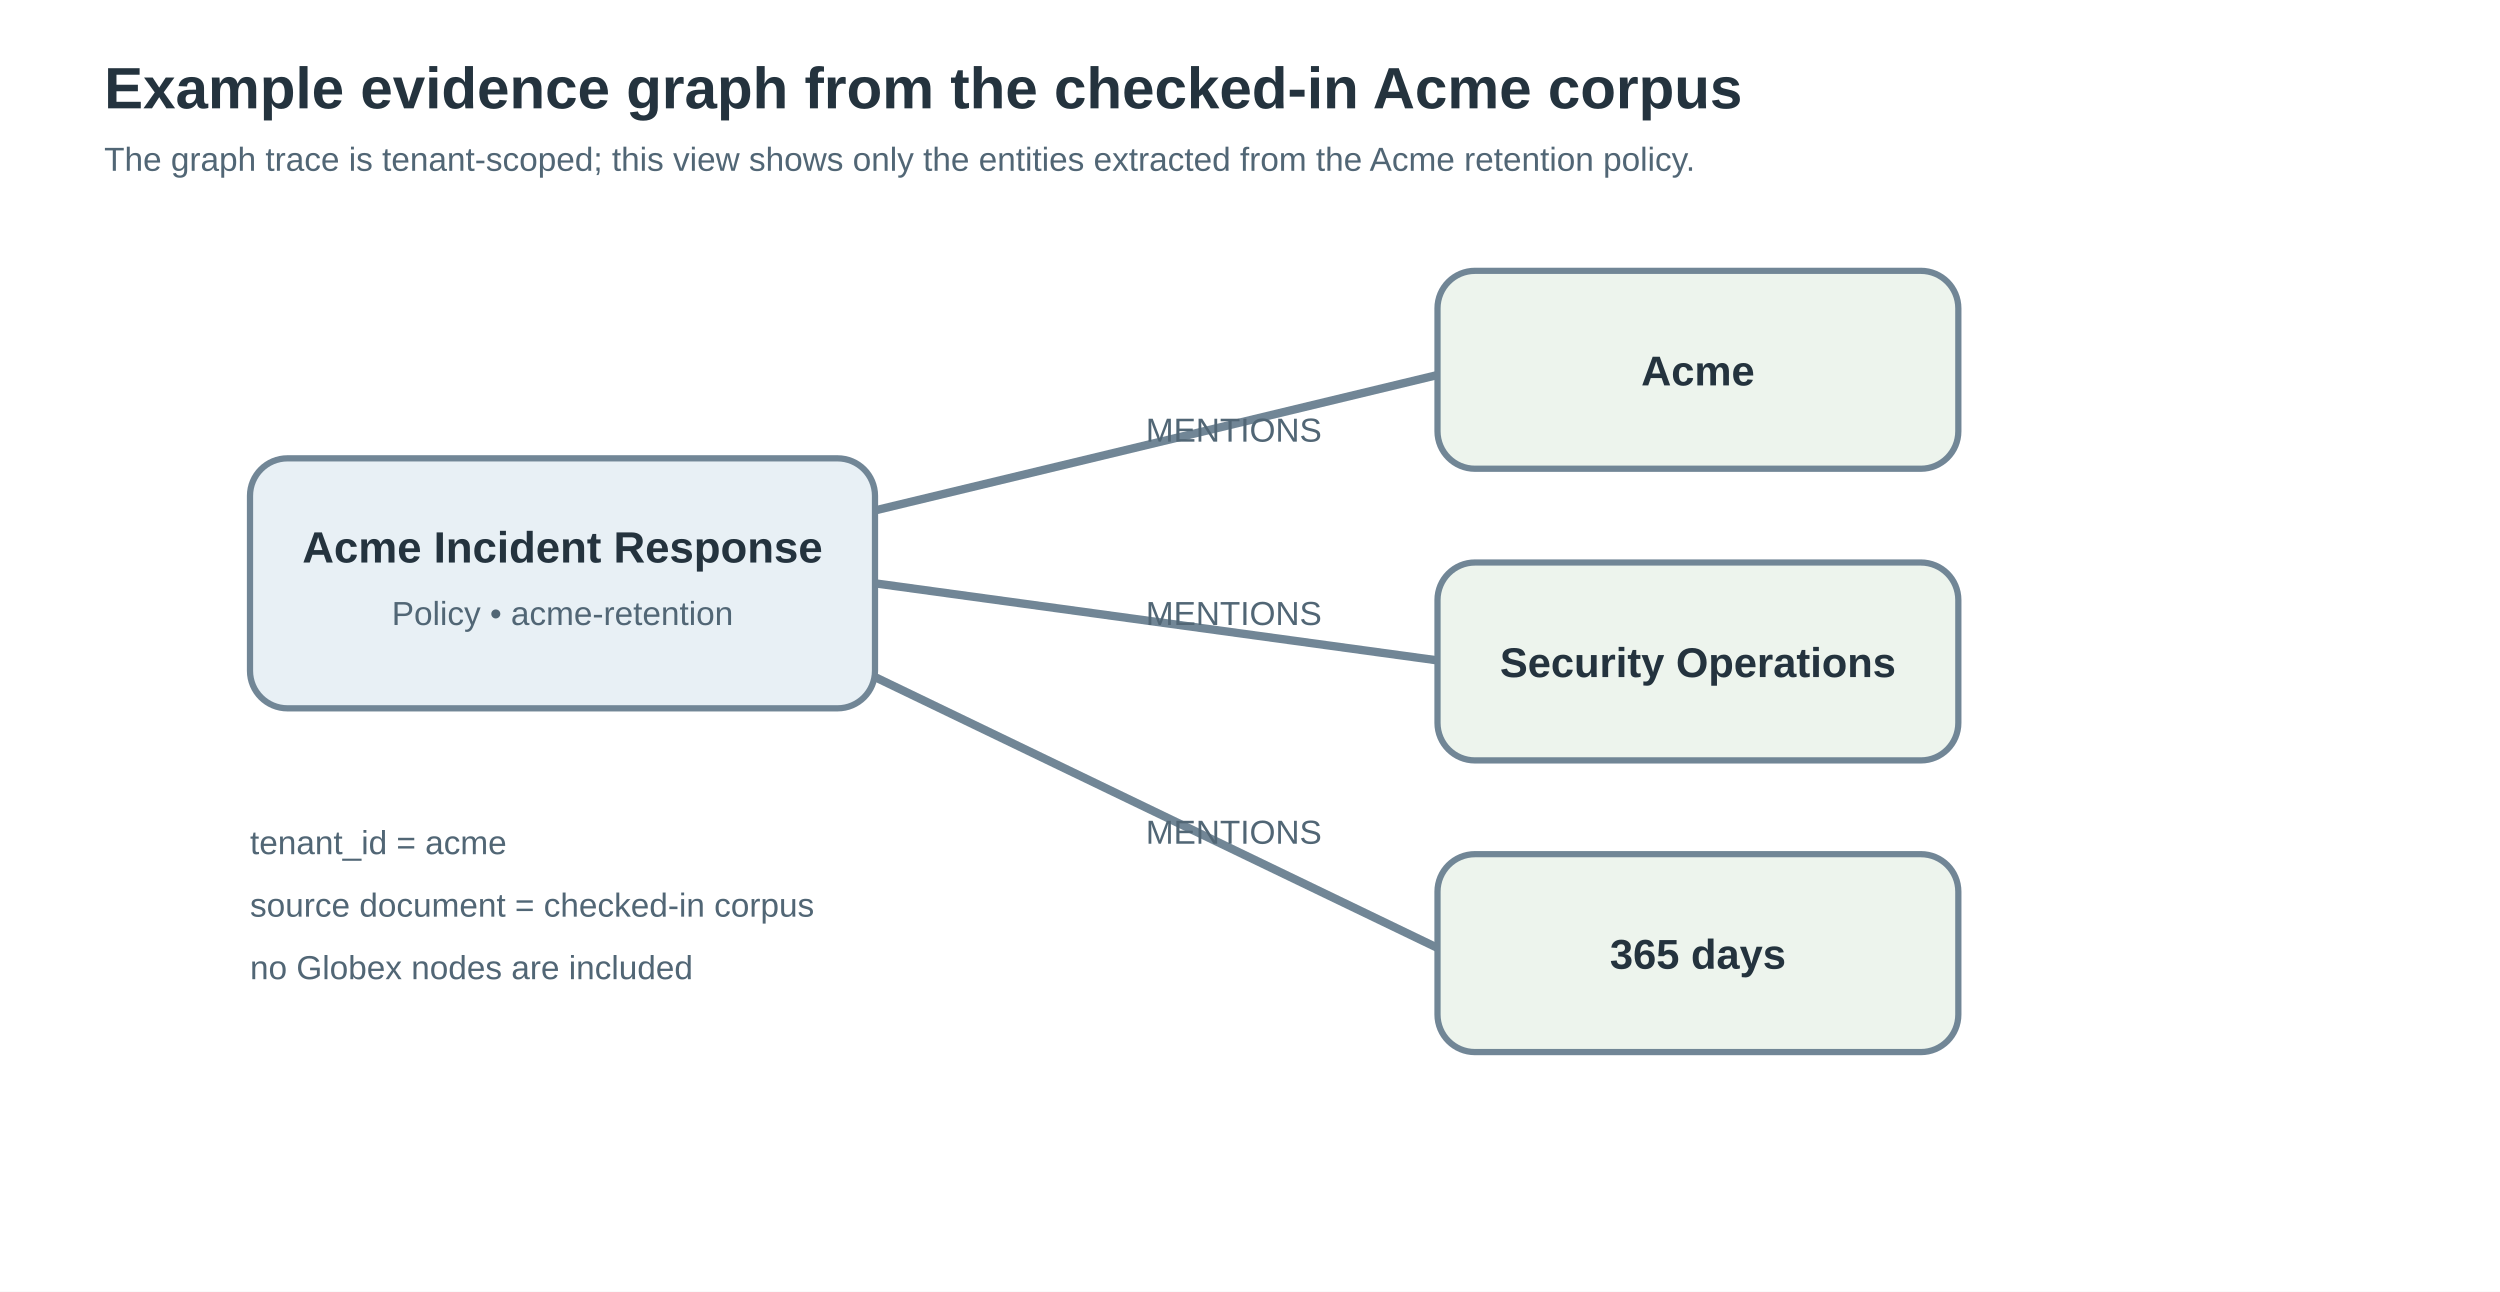
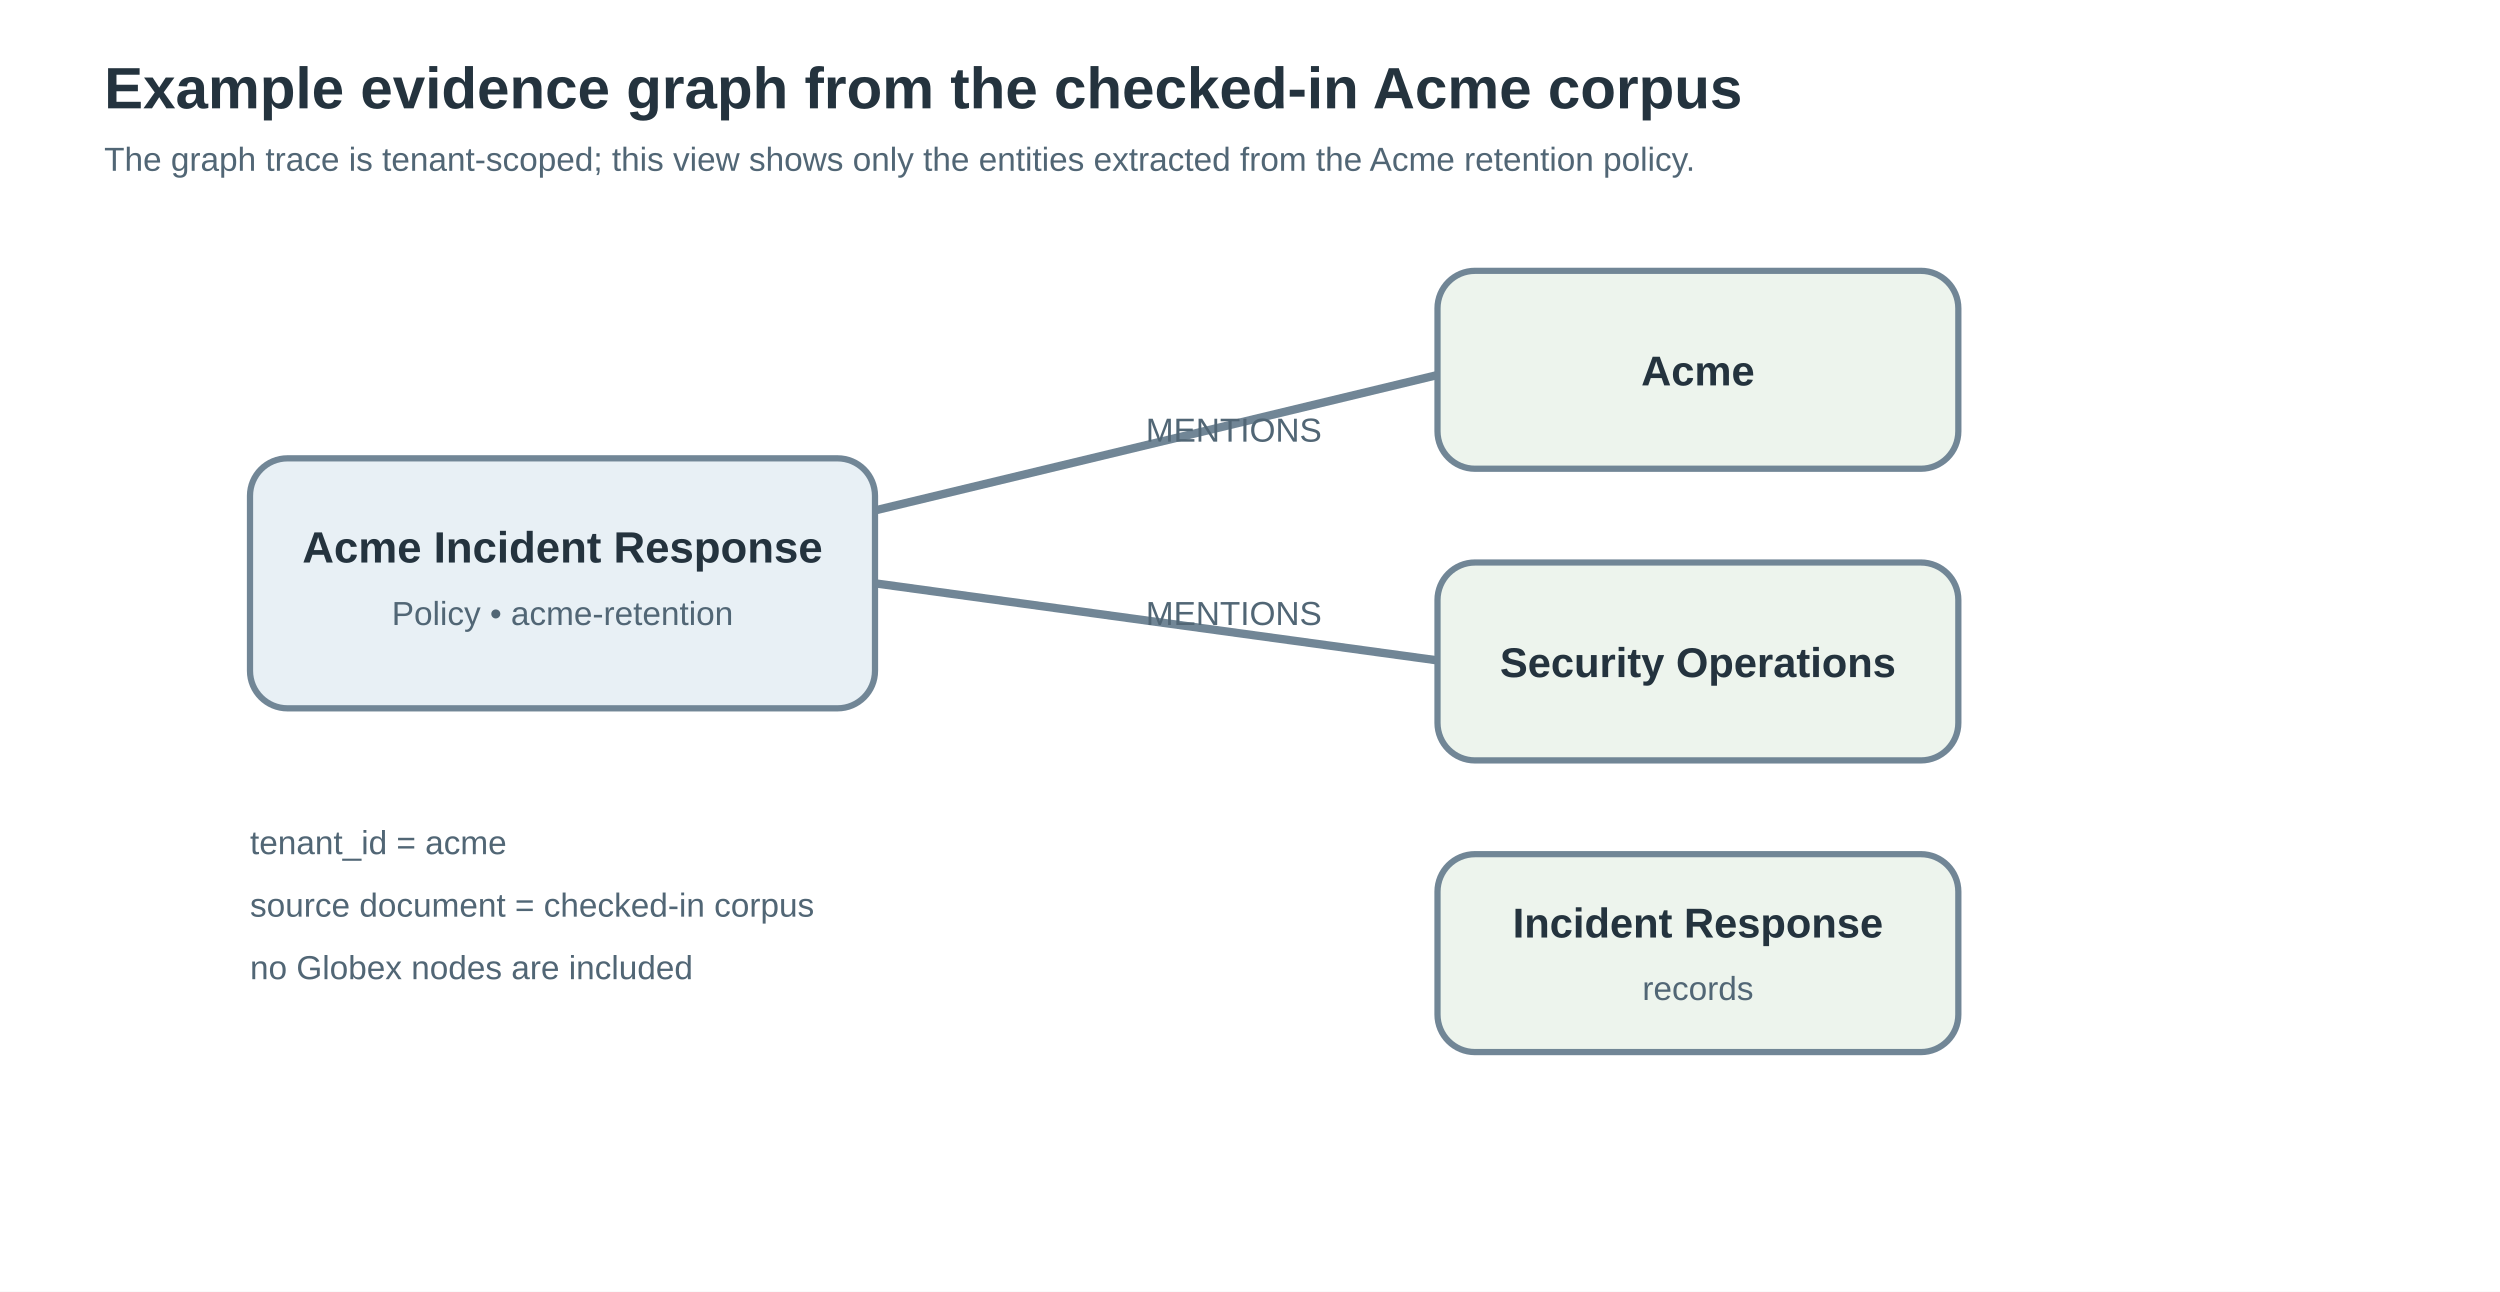
<svg xmlns="http://www.w3.org/2000/svg" width="1200" height="620" viewBox="0 0 1200 620">
  <rect width="1200" height="620" fill="#fff" />
  <style>text{font-family:Arial,sans-serif;fill:#24333e}.title{font-size:28px;font-weight:700}.small{font-size:16px;fill:#516675}.node{stroke:#718696;stroke-width:3}.edge{stroke:#718696;stroke-width:4}.doc{fill:#e8f0f5}.ent{fill:#edf4ed}</style>
  <text x="50" y="52" class="title">Example evidence graph from the checked-in Acme corpus</text>
  <text x="50" y="82" class="small">The graph trace is tenant-scoped; this view shows only the entities extracted from the Acme retention policy.</text>
  <rect class="node doc" x="120" y="220" rx="18" width="300" height="120" />
  <text x="270" y="270" text-anchor="middle" font-size="21" font-weight="700">Acme Incident Response</text>
  <text x="270" y="300" text-anchor="middle" class="small">Policy • acme-retention</text>
  <rect class="node ent" x="690" y="130" rx="18" width="250" height="95" />
  <text x="815" y="185" text-anchor="middle" font-size="20" font-weight="700">Acme</text>
  <rect class="node ent" x="690" y="270" rx="18" width="250" height="95" />
  <text x="815" y="325" text-anchor="middle" font-size="20" font-weight="700">Security Operations</text>
  <rect class="node ent" x="690" y="410" rx="18" width="250" height="95" />
-   <text x="815" y="465" text-anchor="middle" font-size="20" font-weight="700">365 days</text>
+   <text x="815" y="450" text-anchor="middle" font-size="20" font-weight="700">Incident Response</text>
+   <text x="815" y="480" text-anchor="middle" class="small">records</text>
  <line class="edge" x1="420" y1="245" x2="690" y2="180" />
  <line class="edge" x1="420" y1="280" x2="690" y2="317" />
-   <line class="edge" x1="420" y1="325" x2="690" y2="455" />
  <text x="550" y="212" class="small">MENTIONS</text>
  <text x="550" y="300" class="small">MENTIONS</text>
-   <text x="550" y="405" class="small">MENTIONS</text>
  <text x="120" y="410" class="small">tenant_id = acme</text>
  <text x="120" y="440" class="small">source document = checked-in corpus</text>
  <text x="120" y="470" class="small">no Globex nodes are included</text>
</svg>
